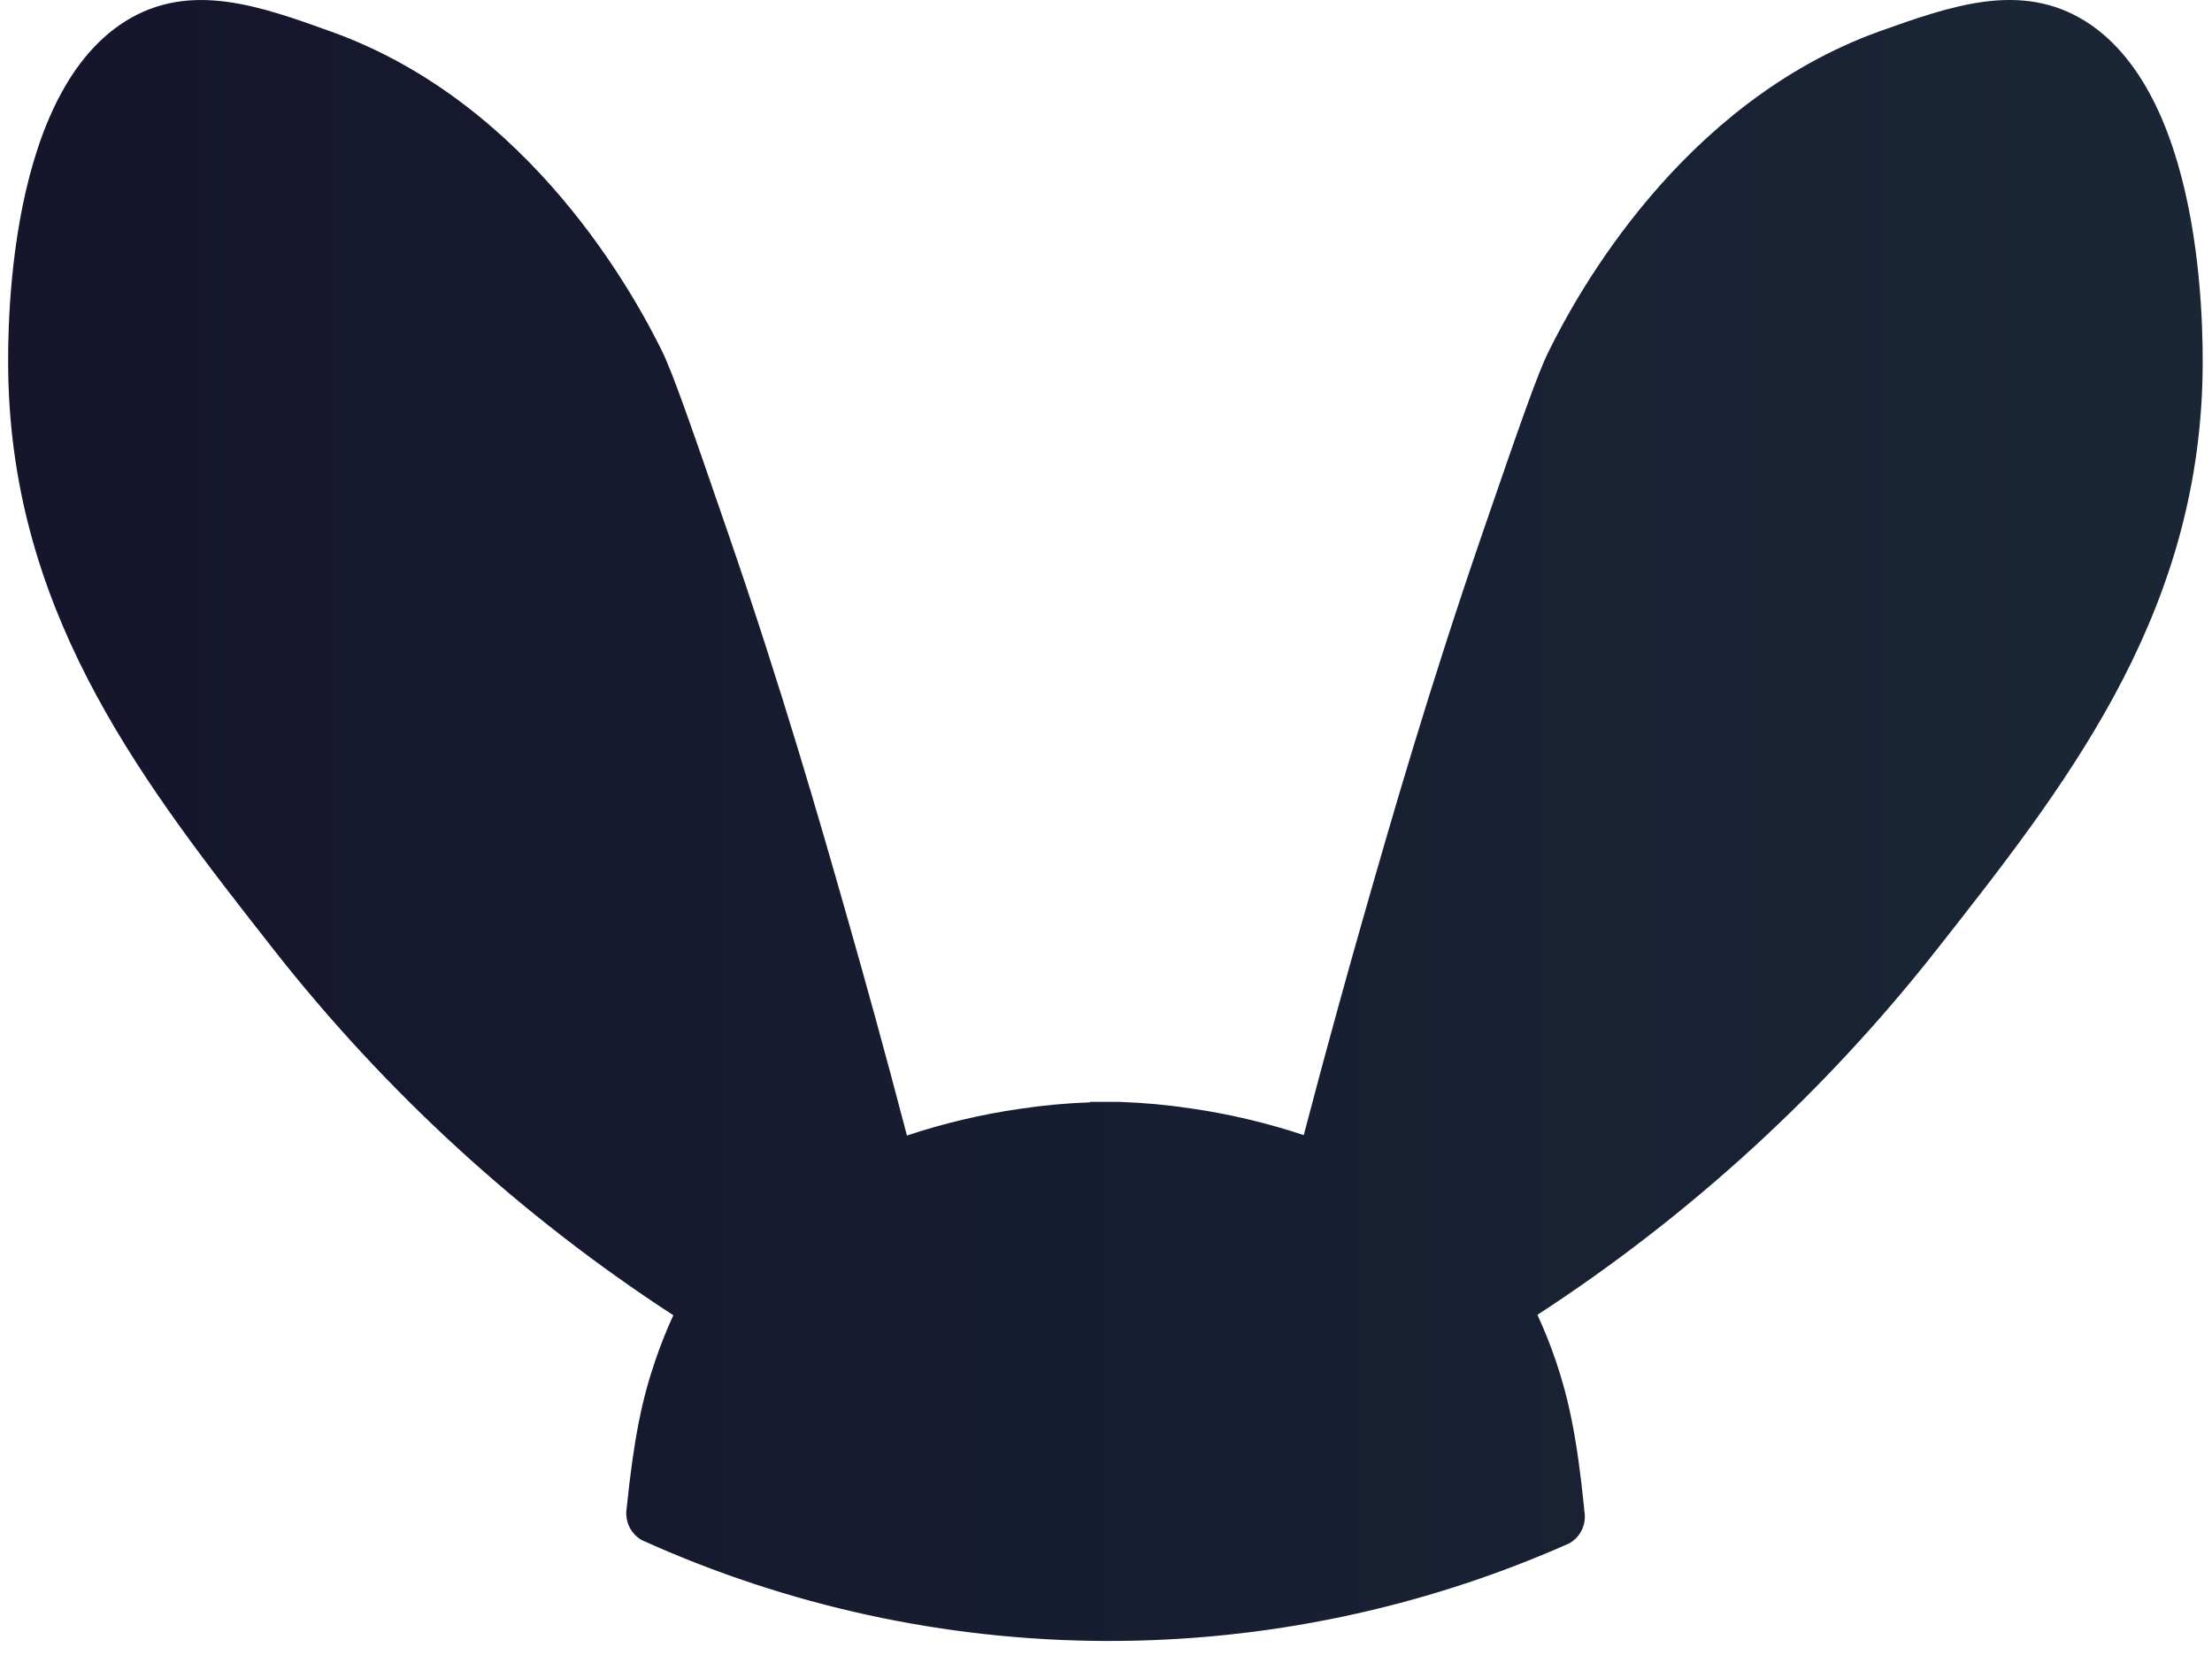
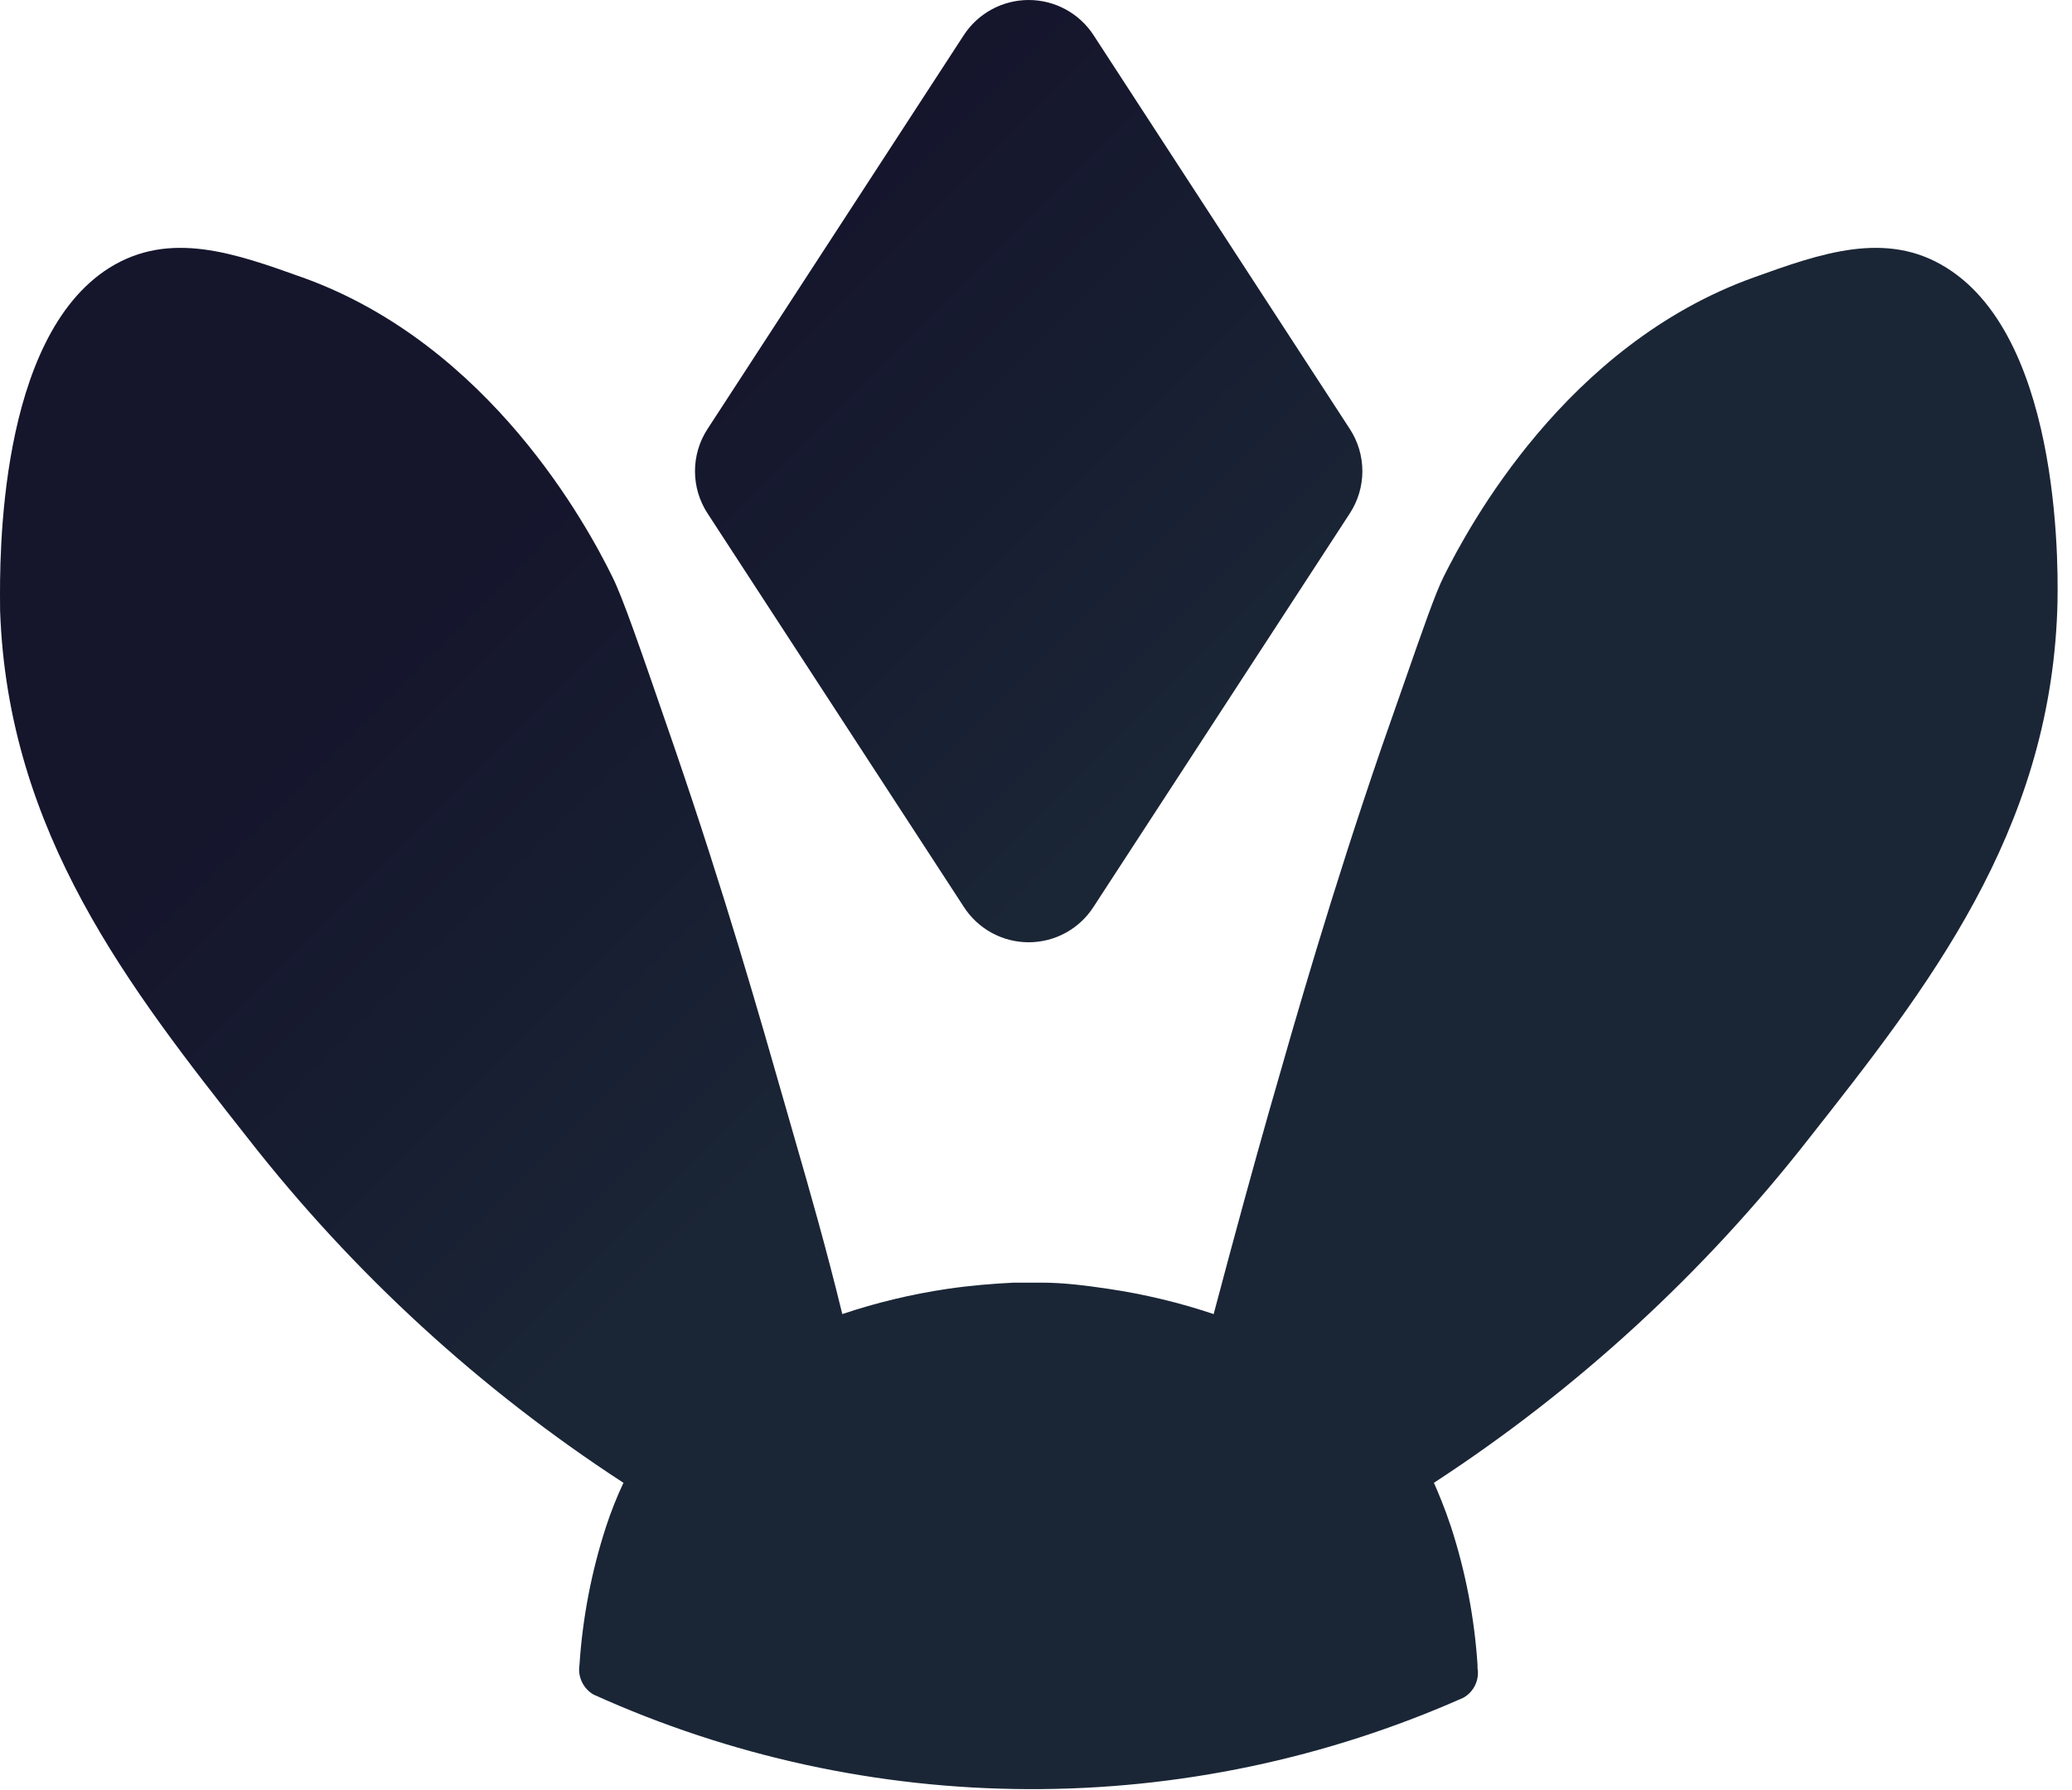
- <svg xmlns="http://www.w3.org/2000/svg" width="143" height="107" viewBox="0 0 143 107" fill="none">
-   <path d="M142.37 24.983C141.816 40.286 133.423 50.957 125.253 61.345C117.99 70.602 109.253 78.602 99.391 85.023C99.842 86.003 100.242 87.006 100.589 88.028C101.392 90.401 101.946 92.917 102.41 97.527C102.41 97.604 102.41 97.686 102.432 97.763C102.495 98.161 102.436 98.569 102.262 98.932C102.088 99.296 101.807 99.598 101.457 99.798C92.012 103.997 81.784 106.15 71.446 106.113C61.109 106.077 50.896 103.853 41.481 99.587C41.133 99.386 40.854 99.085 40.681 98.722C40.508 98.36 40.448 97.954 40.51 97.557V97.557C40.978 92.947 41.528 90.431 42.336 88.058C42.68 87.035 43.078 86.032 43.53 85.053C33.668 78.632 24.93 70.632 17.668 61.375C9.502 50.957 1.105 40.286 0.555 24.983C0.473 22.837 0.057 6.423 8.102 1.375C12.277 -1.239 16.813 0.387 21.443 2.057C34.359 6.702 41.056 19.18 42.778 22.661C43.513 24.151 44.694 27.585 47.052 34.427C50.57 44.635 52.962 52.971 54.857 59.624C55.844 63.088 57.155 67.78 58.632 73.429C60.989 72.644 63.411 72.07 65.87 71.712C67.397 71.48 68.936 71.337 70.479 71.282V71.252C70.797 71.252 71.127 71.252 71.462 71.252C71.797 71.252 72.124 71.252 72.442 71.252V71.257C73.985 71.311 75.524 71.454 77.051 71.686C79.508 72.044 81.928 72.619 84.284 73.403C85.761 67.767 87.072 63.062 88.059 59.598C89.958 52.945 92.355 44.609 95.864 34.401C98.222 27.559 99.403 24.125 100.16 22.636C101.878 19.171 108.578 6.693 121.49 2.031C126.108 0.387 130.643 -1.239 134.819 1.375C142.868 6.44 142.447 22.824 142.37 24.983Z" fill="url(#paint0_linear_143_64)" />
+ <svg xmlns="http://www.w3.org/2000/svg" width="132" height="114" viewBox="0 0 132 114" fill="none">
+   <path fill-rule="evenodd" clip-rule="evenodd" d="M45.077 32.713L61.397 57.774C61.842 58.468 62.454 59.039 63.177 59.434C63.9 59.829 64.71 60.036 65.533 60.036C66.357 60.036 67.167 59.829 67.89 59.434C68.613 59.039 69.225 58.468 69.669 57.774L85.99 32.713C86.513 31.913 86.792 30.977 86.792 30.02C86.792 29.064 86.513 28.127 85.99 27.327L69.669 2.244C69.221 1.555 68.608 0.988 67.886 0.597C67.163 0.205 66.355 0 65.533 0C64.712 0 63.903 0.205 63.181 0.597C62.459 0.988 61.846 1.555 61.397 2.244L45.077 27.327C44.554 28.127 44.275 29.064 44.275 30.02C44.275 30.977 44.554 31.913 45.077 32.713ZM115.23 72.552C122.79 62.96 130.549 53.078 131.061 38.9C131.128 37.031 131.506 21.74 124.012 17.066C120.168 14.641 115.967 16.152 111.7 17.687L111.694 17.689C99.754 21.985 93.572 33.536 91.971 36.742C91.445 37.794 90.713 39.895 89.408 43.638C89.002 44.802 88.541 46.125 88.013 47.625C84.809 56.962 82.623 64.608 80.877 70.712L80.809 70.95C79.898 74.155 78.697 78.517 77.318 83.725C75.146 82.996 72.914 82.46 70.648 82.123C69.158 81.9 67.712 81.723 66.4 81.723H64.577C63.266 81.789 61.842 81.9 60.33 82.123C58.064 82.46 55.832 82.996 53.66 83.725C52.629 79.491 51.569 75.815 50.719 72.866C50.524 72.189 50.339 71.549 50.169 70.95L50.101 70.712C48.355 64.608 46.169 56.962 42.965 47.625L42.75 47.001C40.713 41.093 39.673 38.075 39.007 36.742C37.428 33.536 31.224 21.985 19.306 17.689L19.247 17.669C14.976 16.14 10.816 14.651 6.965 17.066C-0.133 21.534 -0.02 35.599 0.004 38.563C0.005 38.7 0.006 38.813 0.006 38.9C0.495 53.078 8.255 62.96 15.815 72.552C22.518 81.131 30.596 88.539 39.718 94.476C39.29 95.387 38.918 96.323 38.606 97.28C37.68 100.129 37.113 103.082 36.917 106.071C36.857 106.44 36.909 106.818 37.068 107.155C37.227 107.493 37.484 107.775 37.806 107.964C46.51 111.904 55.948 113.959 65.501 113.993C75.054 114.028 84.506 112.041 93.239 108.163C93.562 107.977 93.822 107.696 93.981 107.358C94.14 107.019 94.192 106.641 94.128 106.272V106.071C93.932 103.082 93.364 100.129 92.438 97.28C92.038 96.078 91.638 95.121 91.349 94.476C100.461 88.534 108.529 81.126 115.23 72.552Z" fill="url(#paint0_linear_143_77)" />
  <defs>
-     <linearGradient id="paint0_linear_143_64" x1="0.525" y1="53.061" x2="142.396" y2="53.061" gradientUnits="userSpaceOnUse">
+     <linearGradient id="paint0_linear_143_77" x1="49.518" y1="13.986" x2="81.576" y2="46.013" gradientUnits="userSpaceOnUse">
      <stop stop-color="#15152C" />
      <stop offset="1" stop-color="#1A2636" />
    </linearGradient>
  </defs>
</svg>
